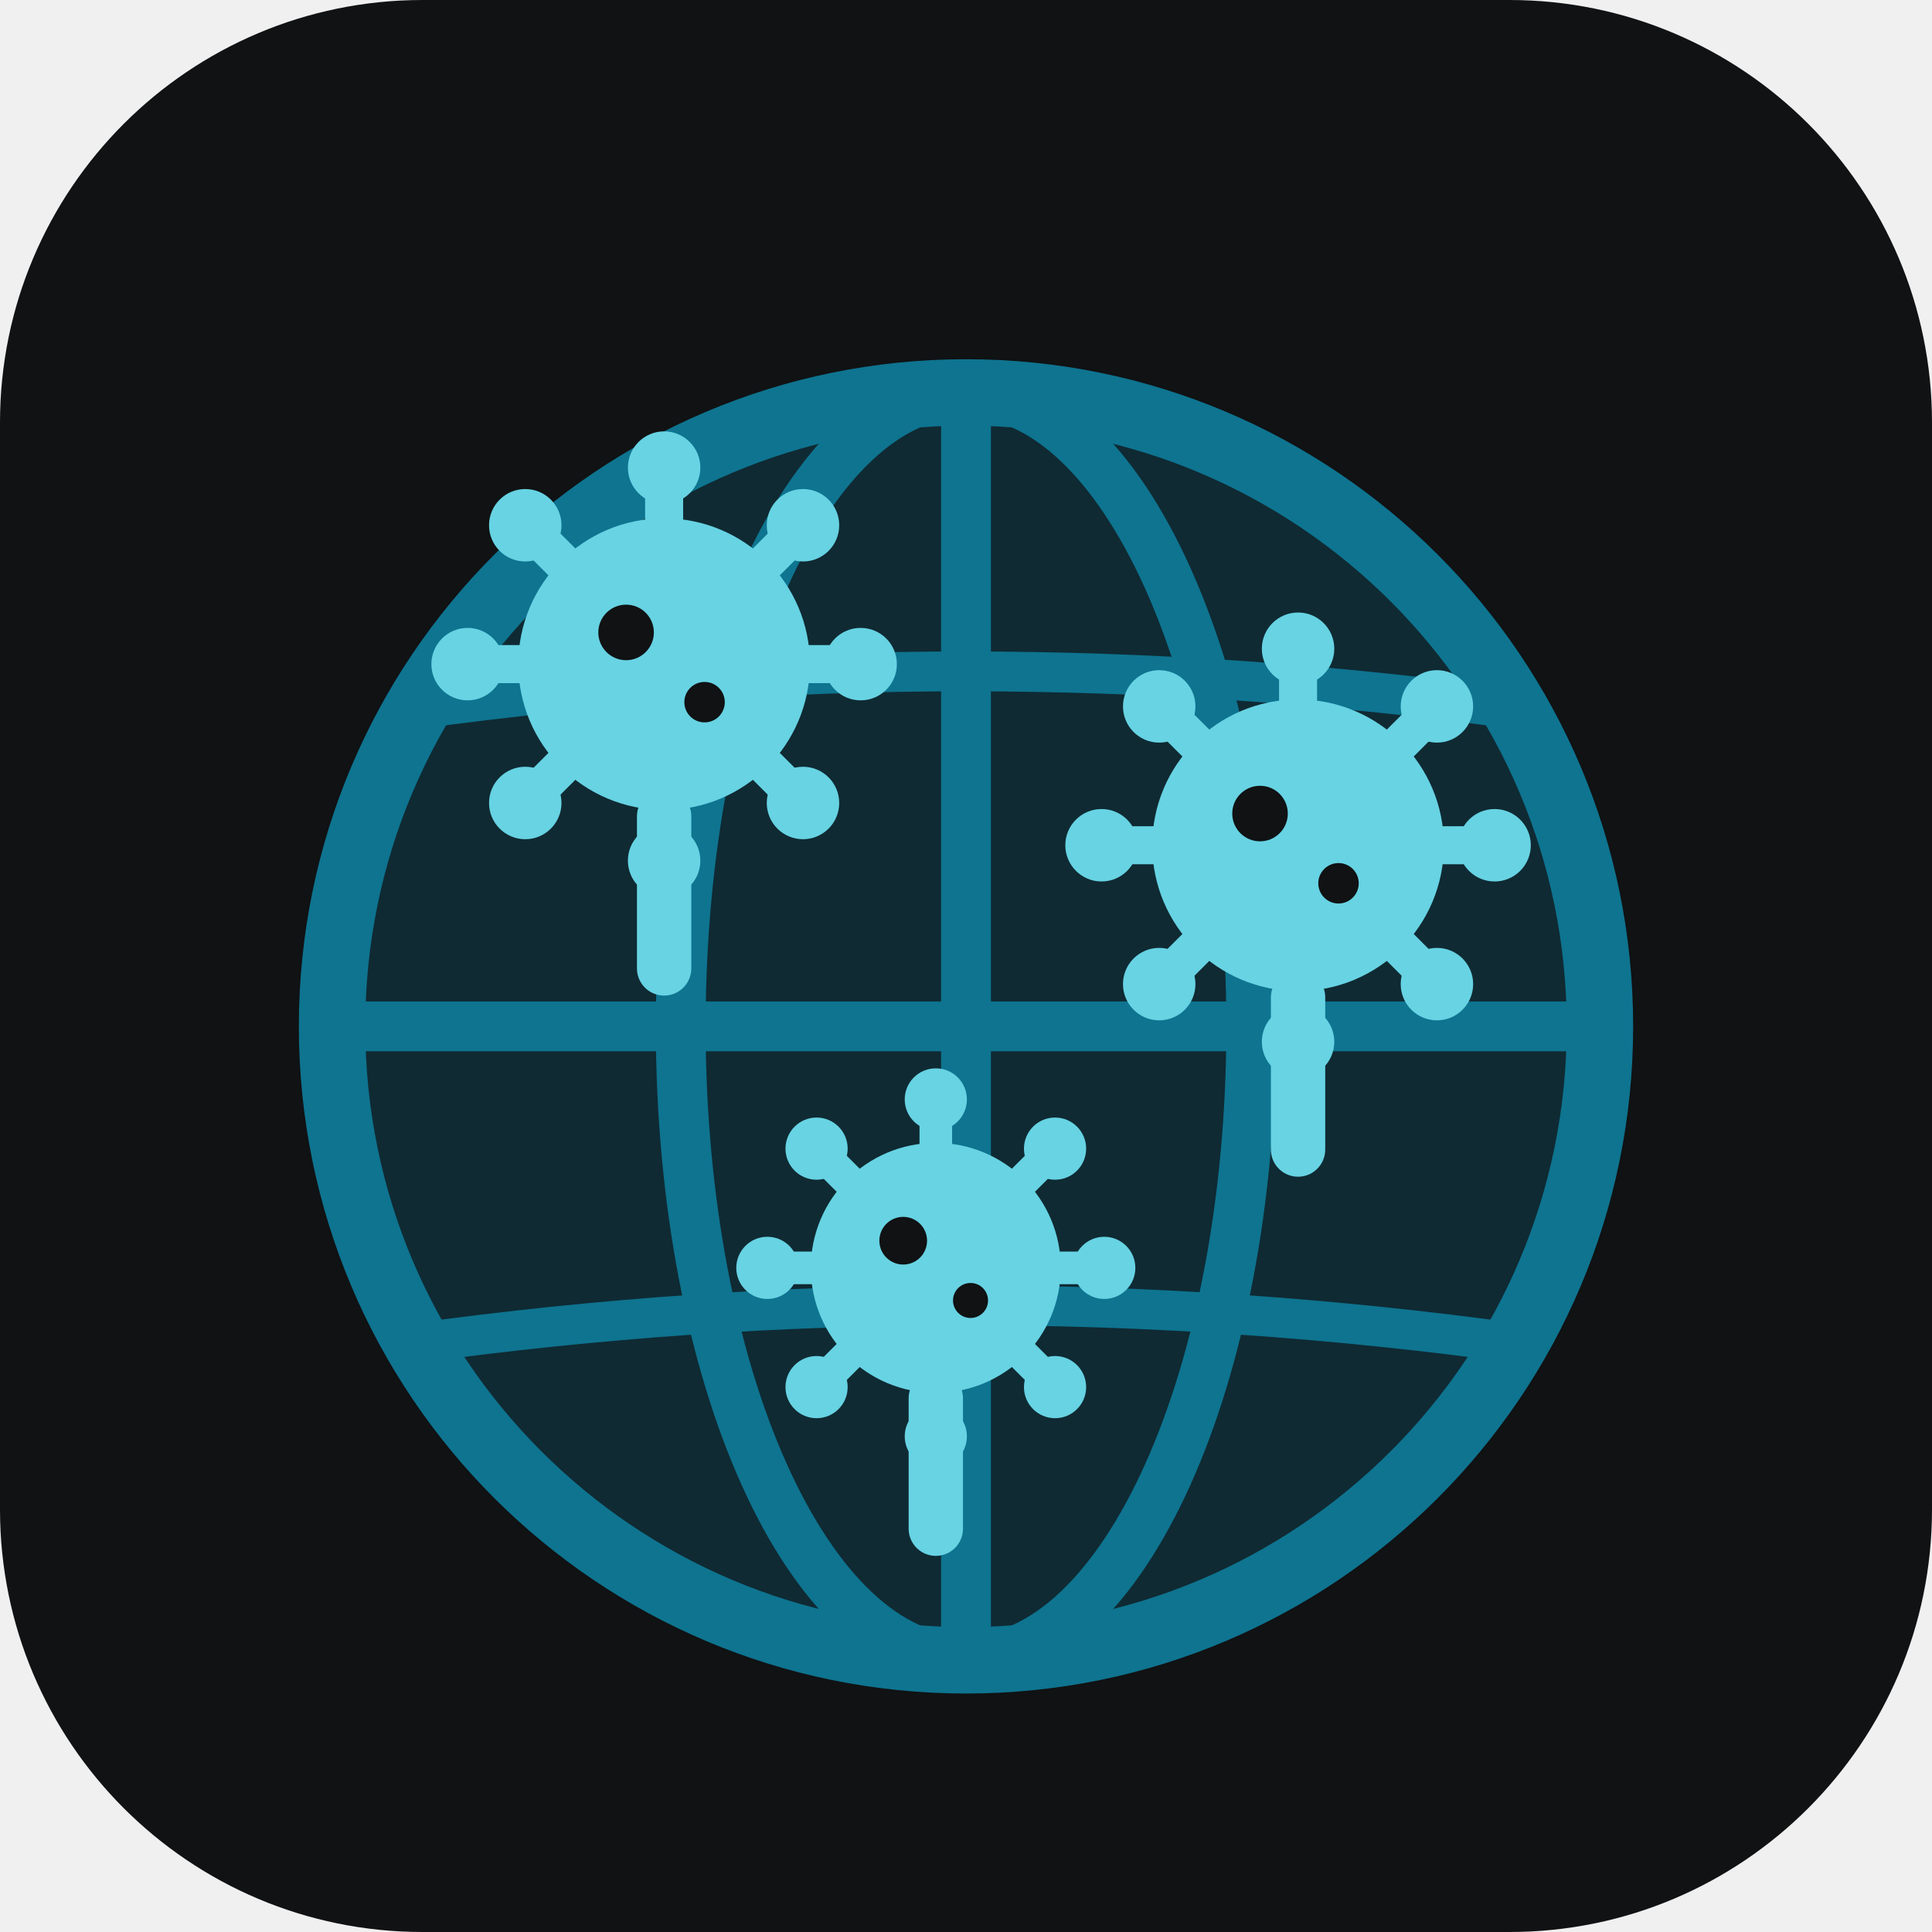
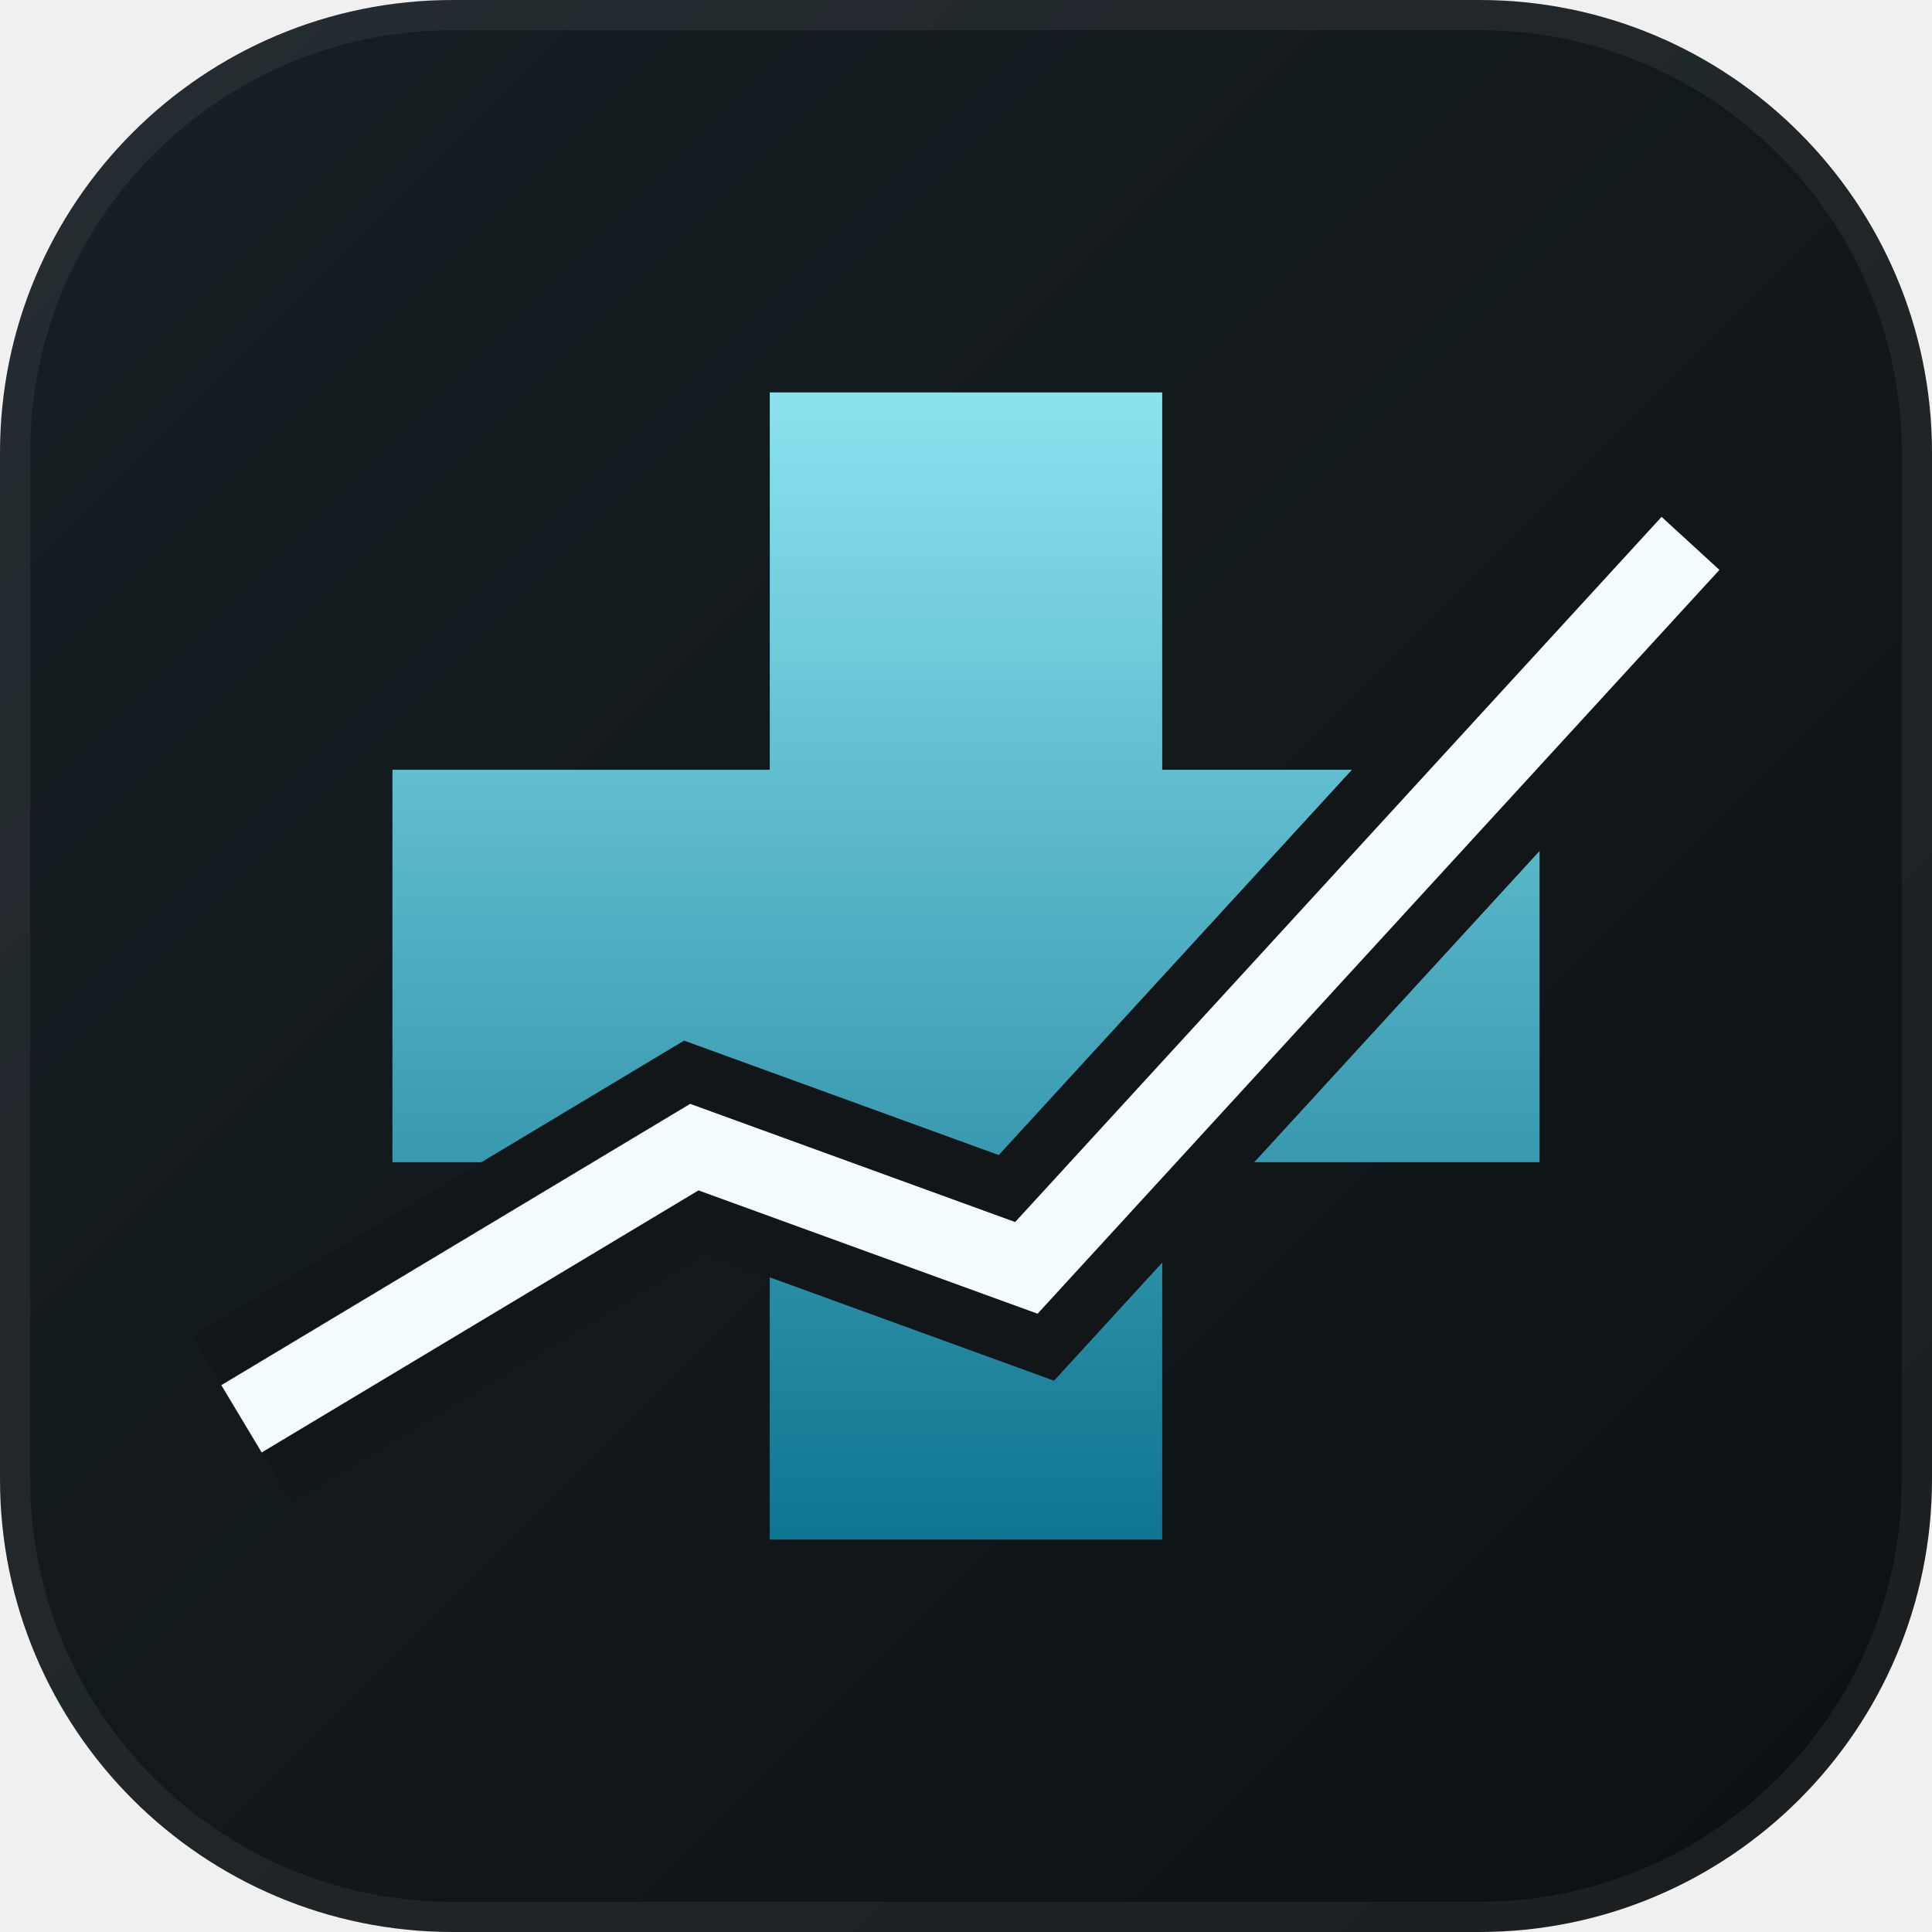
<svg xmlns="http://www.w3.org/2000/svg" viewBox="0 0 64 64">
-   <rect width="64" height="64" rx="14" fill="#101214" />
-   <circle cx="32" cy="34" r="21" fill="#0F2A33" stroke="#0E7490" stroke-width="2.2" />
-   <ellipse cx="32" cy="34" rx="9.45" ry="21" fill="none" stroke="#0E7490" stroke-width="1.65" />
-   <line x1="32" y1="13" x2="32" y2="55" stroke="#0E7490" stroke-width="1.65" />
-   <line x1="11" y1="34" x2="53" y2="34" stroke="#0E7490" stroke-width="1.65" />
-   <path d="M13.73 23.5 Q32 20.98 50.27 23.5 M13.73 44.5 Q32 41.98 50.27 44.5" fill="none" stroke="#0E7490" stroke-width="1.32" />
-   <line x1="22" y1="27.04" x2="22" y2="32.08" stroke="#67D3E3" stroke-width="1.8" stroke-linecap="round" />
-   <line x1="26.20" y1="22.00" x2="28.51" y2="22.00" stroke="#67D3E3" stroke-width="1.26" stroke-linecap="round" />
-   <circle cx="28.51" cy="22.00" r="1.20" fill="#67D3E3" />
-   <line x1="24.97" y1="24.97" x2="26.60" y2="26.60" stroke="#67D3E3" stroke-width="1.26" stroke-linecap="round" />
-   <circle cx="26.60" cy="26.60" r="1.20" fill="#67D3E3" />
-   <line x1="22.00" y1="26.20" x2="22.00" y2="28.51" stroke="#67D3E3" stroke-width="1.26" stroke-linecap="round" />
-   <circle cx="22.00" cy="28.51" r="1.20" fill="#67D3E3" />
-   <line x1="19.03" y1="24.97" x2="17.40" y2="26.60" stroke="#67D3E3" stroke-width="1.26" stroke-linecap="round" />
-   <circle cx="17.40" cy="26.60" r="1.20" fill="#67D3E3" />
-   <line x1="17.80" y1="22.00" x2="15.49" y2="22.00" stroke="#67D3E3" stroke-width="1.26" stroke-linecap="round" />
-   <circle cx="15.49" cy="22.00" r="1.20" fill="#67D3E3" />
-   <line x1="19.03" y1="19.03" x2="17.40" y2="17.40" stroke="#67D3E3" stroke-width="1.26" stroke-linecap="round" />
-   <circle cx="17.40" cy="17.40" r="1.20" fill="#67D3E3" />
-   <line x1="22.00" y1="17.80" x2="22.00" y2="15.49" stroke="#67D3E3" stroke-width="1.26" stroke-linecap="round" />
-   <circle cx="22.00" cy="15.49" r="1.20" fill="#67D3E3" />
-   <line x1="24.97" y1="19.03" x2="26.60" y2="17.40" stroke="#67D3E3" stroke-width="1.26" stroke-linecap="round" />
-   <circle cx="26.60" cy="17.40" r="1.20" fill="#67D3E3" />
-   <circle cx="22" cy="22" r="4.2" fill="#67D3E3" stroke="#67D3E3" stroke-width="1.26" />
-   <circle cx="20.74" cy="20.95" r="0.92" fill="#101214" />
-   <circle cx="23.34" cy="23.26" r="0.67" fill="#101214" />
-   <line x1="43" y1="33.04" x2="43" y2="38.08" stroke="#67D3E3" stroke-width="1.8" stroke-linecap="round" />
-   <line x1="47.20" y1="28.00" x2="49.51" y2="28.00" stroke="#67D3E3" stroke-width="1.26" stroke-linecap="round" />
-   <circle cx="49.51" cy="28.00" r="1.20" fill="#67D3E3" />
-   <line x1="45.97" y1="30.97" x2="47.60" y2="32.60" stroke="#67D3E3" stroke-width="1.26" stroke-linecap="round" />
-   <circle cx="47.60" cy="32.60" r="1.20" fill="#67D3E3" />
-   <line x1="43.00" y1="32.20" x2="43.00" y2="34.51" stroke="#67D3E3" stroke-width="1.26" stroke-linecap="round" />
-   <circle cx="43.00" cy="34.51" r="1.20" fill="#67D3E3" />
-   <line x1="40.03" y1="30.97" x2="38.40" y2="32.60" stroke="#67D3E3" stroke-width="1.26" stroke-linecap="round" />
-   <circle cx="38.40" cy="32.60" r="1.20" fill="#67D3E3" />
-   <line x1="38.80" y1="28.00" x2="36.49" y2="28.00" stroke="#67D3E3" stroke-width="1.26" stroke-linecap="round" />
-   <circle cx="36.49" cy="28.00" r="1.20" fill="#67D3E3" />
-   <line x1="40.03" y1="25.03" x2="38.40" y2="23.40" stroke="#67D3E3" stroke-width="1.26" stroke-linecap="round" />
-   <circle cx="38.40" cy="23.40" r="1.20" fill="#67D3E3" />
-   <line x1="43.00" y1="23.80" x2="43.00" y2="21.49" stroke="#67D3E3" stroke-width="1.26" stroke-linecap="round" />
-   <circle cx="43.00" cy="21.49" r="1.20" fill="#67D3E3" />
-   <line x1="45.97" y1="25.03" x2="47.60" y2="23.40" stroke="#67D3E3" stroke-width="1.26" stroke-linecap="round" />
-   <circle cx="47.60" cy="23.40" r="1.20" fill="#67D3E3" />
-   <circle cx="43" cy="28" r="4.2" fill="#67D3E3" stroke="#67D3E3" stroke-width="1.26" />
-   <circle cx="41.74" cy="26.95" r="0.92" fill="#101214" />
-   <circle cx="44.34" cy="29.26" r="0.67" fill="#101214" />
-   <line x1="31" y1="46.32" x2="31" y2="50.64" stroke="#67D3E3" stroke-width="1.8" stroke-linecap="round" />
-   <line x1="34.60" y1="42.00" x2="36.58" y2="42.00" stroke="#67D3E3" stroke-width="1.08" stroke-linecap="round" />
-   <circle cx="36.58" cy="42.00" r="1.03" fill="#67D3E3" />
-   <line x1="33.55" y1="44.55" x2="34.95" y2="45.95" stroke="#67D3E3" stroke-width="1.08" stroke-linecap="round" />
-   <circle cx="34.95" cy="45.95" r="1.03" fill="#67D3E3" />
-   <line x1="31.00" y1="45.60" x2="31.00" y2="47.58" stroke="#67D3E3" stroke-width="1.08" stroke-linecap="round" />
-   <circle cx="31.00" cy="47.58" r="1.03" fill="#67D3E3" />
-   <line x1="28.45" y1="44.55" x2="27.05" y2="45.95" stroke="#67D3E3" stroke-width="1.08" stroke-linecap="round" />
-   <circle cx="27.05" cy="45.95" r="1.03" fill="#67D3E3" />
-   <line x1="27.40" y1="42.00" x2="25.42" y2="42.00" stroke="#67D3E3" stroke-width="1.08" stroke-linecap="round" />
-   <circle cx="25.42" cy="42.00" r="1.03" fill="#67D3E3" />
-   <line x1="28.45" y1="39.45" x2="27.05" y2="38.05" stroke="#67D3E3" stroke-width="1.08" stroke-linecap="round" />
-   <circle cx="27.05" cy="38.05" r="1.03" fill="#67D3E3" />
-   <line x1="31.00" y1="38.40" x2="31.00" y2="36.42" stroke="#67D3E3" stroke-width="1.08" stroke-linecap="round" />
-   <circle cx="31.00" cy="36.42" r="1.03" fill="#67D3E3" />
-   <line x1="33.55" y1="39.45" x2="34.95" y2="38.05" stroke="#67D3E3" stroke-width="1.08" stroke-linecap="round" />
-   <circle cx="34.95" cy="38.05" r="1.03" fill="#67D3E3" />
-   <circle cx="31" cy="42" r="3.6" fill="#67D3E3" stroke="#67D3E3" stroke-width="1.08" />
-   <circle cx="29.92" cy="41.10" r="0.79" fill="#101214" />
-   <circle cx="32.15" cy="43.08" r="0.58" fill="#101214" />
+   <defs>
+     <linearGradient id="mk-bg" x1="0" y1="0" x2="1" y2="1">
+       <stop offset="0" stop-color="#172025" />
+       <stop offset="1" stop-color="#0D1012" />
+     </linearGradient>
+     <linearGradient id="mk-g" x1="0" y1="0" x2="0" y2="1">
+       <stop offset="0" stop-color="#8BE3EF" />
+       <stop offset="1" stop-color="#0E7490" />
+     </linearGradient>
+   </defs>
+   <rect width="64" height="64" rx="15" fill="url(#mk-bg)" />
+   <rect x=".5" y=".5" width="63" height="63" rx="14.5" fill="none" stroke="#FFFFFF" stroke-opacity=".06" />
+   <path d="M25.5 13h13v12.5h12.5v13h-12.5v12.5h-13v-12.5h-12.5v-13h12.5z" fill="url(#mk-g)" />
+   <polyline points="8,47 23,38 34,42 56,18" fill="none" stroke="#121619" stroke-width="6.4" stroke-linejoin="miter" stroke-miterlimit="8" />
+   <polyline points="8,47 23,38 34,42 56,18" fill="none" stroke="#F2FBFD" stroke-width="2.6" stroke-linejoin="miter" stroke-miterlimit="8" />
</svg>
